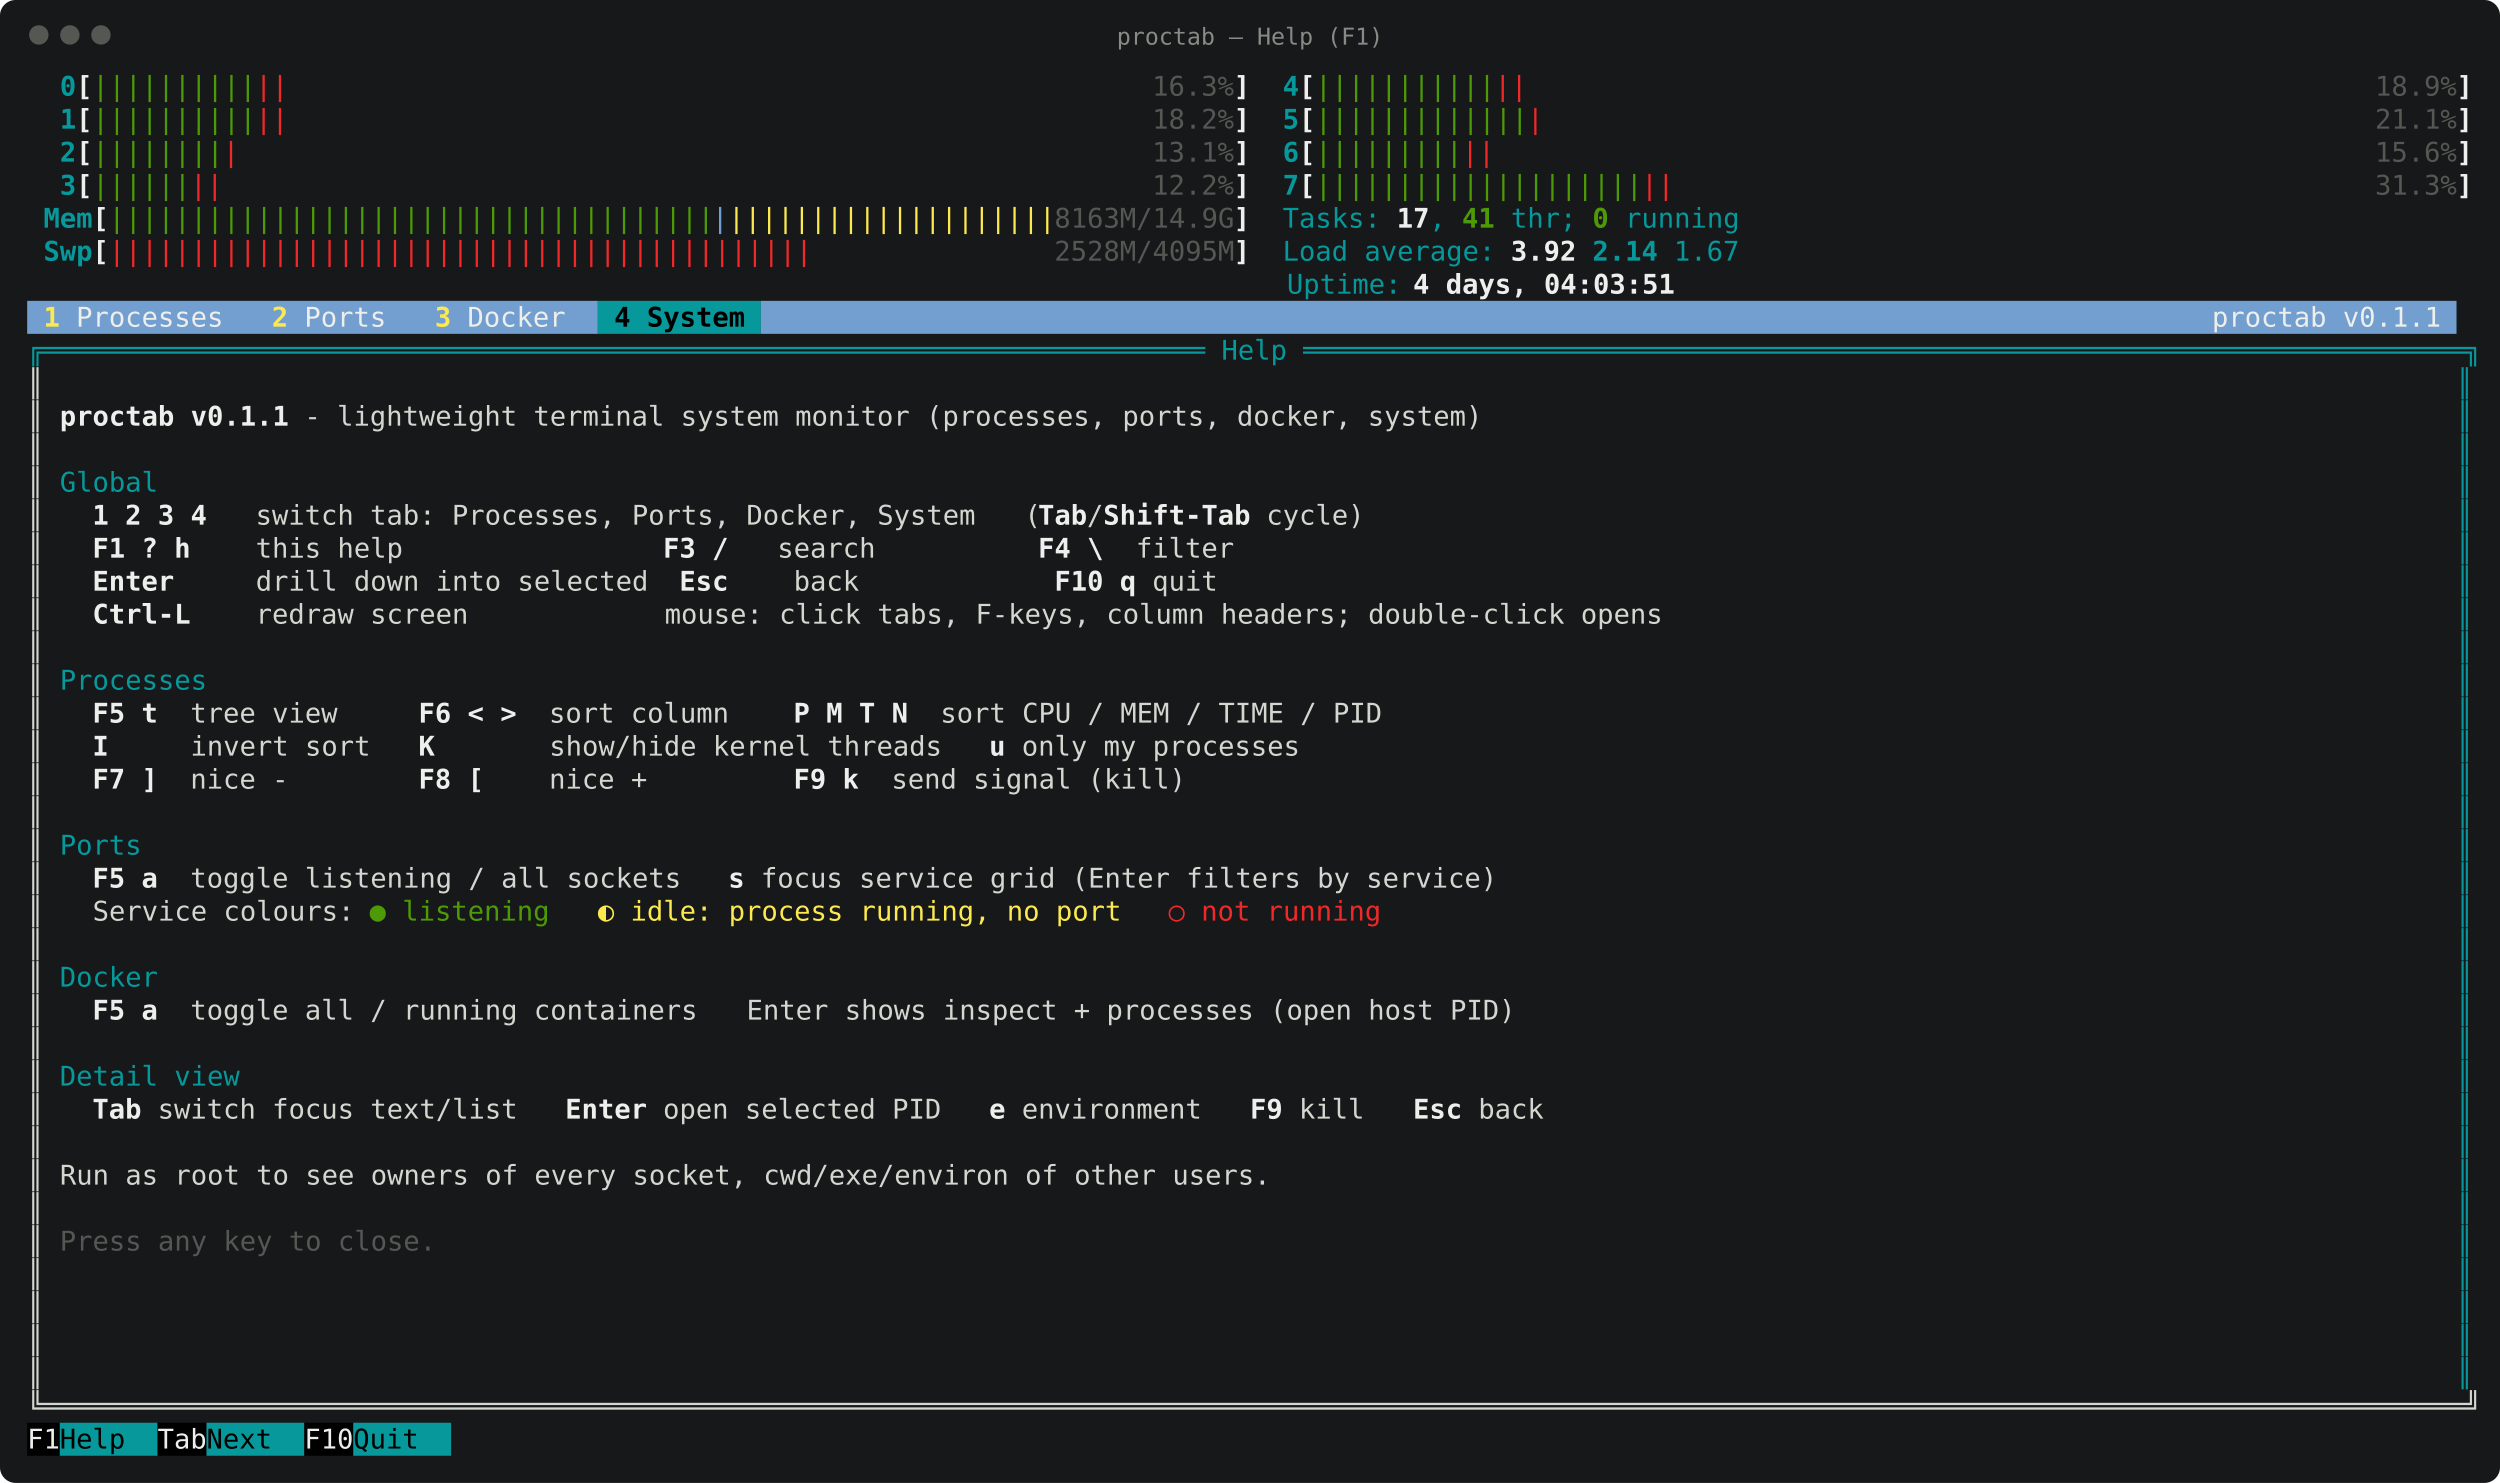
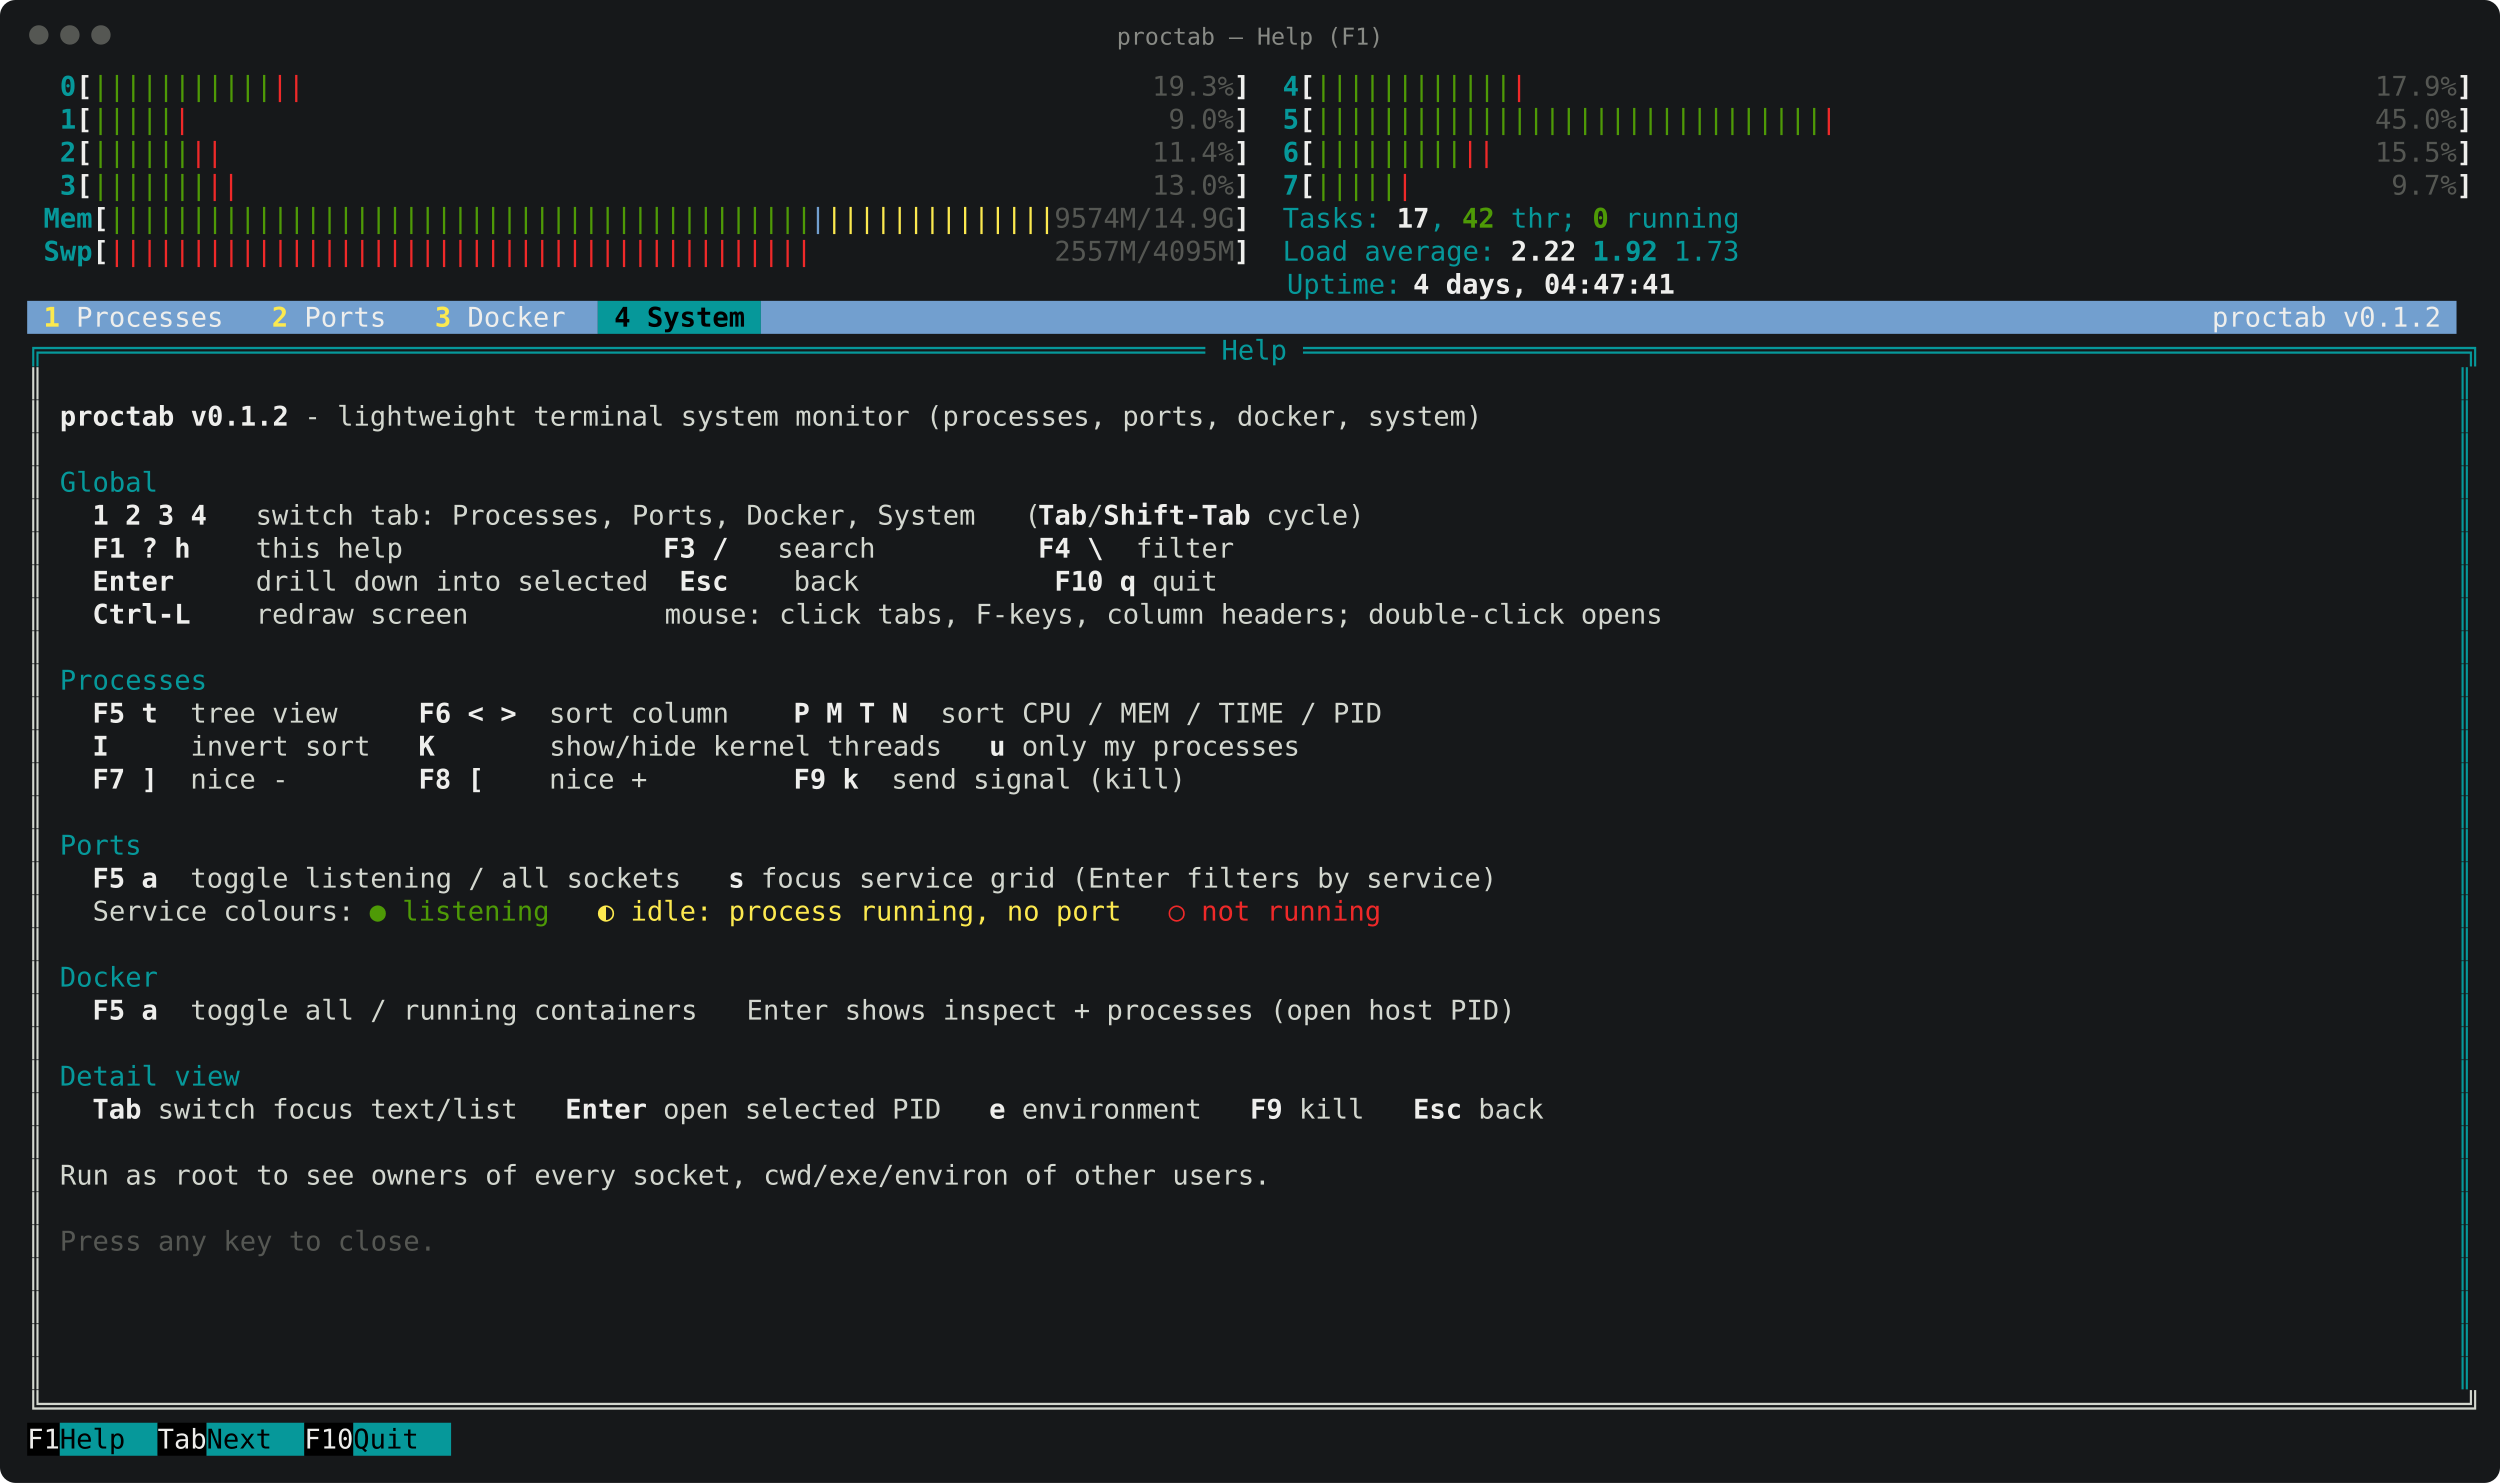
<svg xmlns="http://www.w3.org/2000/svg" width="1288" height="764" viewBox="0 0 1288 764" font-family="DejaVu Sans Mono, Menlo, Consolas, monospace" font-size="14">
  <rect width="100%" height="100%" rx="8" fill="#16181a" />
  <circle cx="20" cy="18" r="5" fill="#555753" />
  <circle cx="36" cy="18" r="5" fill="#555753" />
  <circle cx="52" cy="18" r="5" fill="#555753" />
  <text x="644.0" y="23" fill="#888a85" text-anchor="middle" font-size="12">proctab — Help (F1)</text>
  <text x="22.4" y="49.3" fill="#06989a" font-weight="bold" textLength="16.8" lengthAdjust="spacingAndGlyphs" xml:space="preserve"> 0</text>
  <text x="39.2" y="49.3" fill="#eeeeec" font-weight="bold" textLength="8.4" lengthAdjust="spacingAndGlyphs" xml:space="preserve">[</text>
-   <text x="47.6" y="49.3" fill="#4e9a06" textLength="84.0" lengthAdjust="spacingAndGlyphs" xml:space="preserve">||||||||||</text>
-   <text x="131.6" y="49.3" fill="#ef2929" textLength="16.8" lengthAdjust="spacingAndGlyphs" xml:space="preserve">||</text>
-   <text x="593.6" y="49.3" fill="#555753" textLength="42.0" lengthAdjust="spacingAndGlyphs" xml:space="preserve">16.3%</text>
+   <text x="47.6" y="49.3" fill="#4e9a06" textLength="92.4" lengthAdjust="spacingAndGlyphs" xml:space="preserve">|||||||||||</text>
+   <text x="140.0" y="49.3" fill="#ef2929" textLength="16.8" lengthAdjust="spacingAndGlyphs" xml:space="preserve">||</text>
+   <text x="593.6" y="49.3" fill="#555753" textLength="42.0" lengthAdjust="spacingAndGlyphs" xml:space="preserve">19.3%</text>
  <text x="635.6" y="49.3" fill="#eeeeec" font-weight="bold" textLength="8.4" lengthAdjust="spacingAndGlyphs" xml:space="preserve">]</text>
  <text x="652.4" y="49.3" fill="#06989a" font-weight="bold" textLength="16.8" lengthAdjust="spacingAndGlyphs" xml:space="preserve"> 4</text>
  <text x="669.2" y="49.3" fill="#eeeeec" font-weight="bold" textLength="8.4" lengthAdjust="spacingAndGlyphs" xml:space="preserve">[</text>
-   <text x="677.6" y="49.3" fill="#4e9a06" textLength="92.4" lengthAdjust="spacingAndGlyphs" xml:space="preserve">|||||||||||</text>
-   <text x="770.0" y="49.3" fill="#ef2929" textLength="16.8" lengthAdjust="spacingAndGlyphs" xml:space="preserve">||</text>
-   <text x="1223.6" y="49.3" fill="#555753" textLength="42.0" lengthAdjust="spacingAndGlyphs" xml:space="preserve">18.9%</text>
+   <text x="677.6" y="49.3" fill="#4e9a06" textLength="100.8" lengthAdjust="spacingAndGlyphs" xml:space="preserve">||||||||||||</text>
+   <text x="778.4" y="49.3" fill="#ef2929" textLength="8.4" lengthAdjust="spacingAndGlyphs" xml:space="preserve">|</text>
+   <text x="1223.6" y="49.3" fill="#555753" textLength="42.0" lengthAdjust="spacingAndGlyphs" xml:space="preserve">17.9%</text>
  <text x="1265.6" y="49.3" fill="#eeeeec" font-weight="bold" textLength="8.4" lengthAdjust="spacingAndGlyphs" xml:space="preserve">]</text>
  <text x="22.4" y="66.3" fill="#06989a" font-weight="bold" textLength="16.8" lengthAdjust="spacingAndGlyphs" xml:space="preserve"> 1</text>
  <text x="39.2" y="66.3" fill="#eeeeec" font-weight="bold" textLength="8.4" lengthAdjust="spacingAndGlyphs" xml:space="preserve">[</text>
-   <text x="47.6" y="66.3" fill="#4e9a06" textLength="84.0" lengthAdjust="spacingAndGlyphs" xml:space="preserve">||||||||||</text>
-   <text x="131.6" y="66.3" fill="#ef2929" textLength="16.8" lengthAdjust="spacingAndGlyphs" xml:space="preserve">||</text>
-   <text x="593.6" y="66.3" fill="#555753" textLength="42.0" lengthAdjust="spacingAndGlyphs" xml:space="preserve">18.2%</text>
+   <text x="47.6" y="66.3" fill="#4e9a06" textLength="42.0" lengthAdjust="spacingAndGlyphs" xml:space="preserve">|||||</text>
+   <text x="89.6" y="66.3" fill="#ef2929" textLength="8.4" lengthAdjust="spacingAndGlyphs" xml:space="preserve">|</text>
+   <text x="602.0" y="66.3" fill="#555753" textLength="33.6" lengthAdjust="spacingAndGlyphs" xml:space="preserve">9.0%</text>
  <text x="635.6" y="66.3" fill="#eeeeec" font-weight="bold" textLength="8.4" lengthAdjust="spacingAndGlyphs" xml:space="preserve">]</text>
  <text x="652.4" y="66.3" fill="#06989a" font-weight="bold" textLength="16.8" lengthAdjust="spacingAndGlyphs" xml:space="preserve"> 5</text>
  <text x="669.2" y="66.3" fill="#eeeeec" font-weight="bold" textLength="8.4" lengthAdjust="spacingAndGlyphs" xml:space="preserve">[</text>
-   <text x="677.6" y="66.3" fill="#4e9a06" textLength="109.2" lengthAdjust="spacingAndGlyphs" xml:space="preserve">|||||||||||||</text>
-   <text x="786.8" y="66.3" fill="#ef2929" textLength="8.4" lengthAdjust="spacingAndGlyphs" xml:space="preserve">|</text>
-   <text x="1223.6" y="66.3" fill="#555753" textLength="42.0" lengthAdjust="spacingAndGlyphs" xml:space="preserve">21.1%</text>
+   <text x="677.6" y="66.3" fill="#4e9a06" textLength="260.4" lengthAdjust="spacingAndGlyphs" xml:space="preserve">|||||||||||||||||||||||||||||||</text>
+   <text x="938.0" y="66.3" fill="#ef2929" textLength="8.4" lengthAdjust="spacingAndGlyphs" xml:space="preserve">|</text>
+   <text x="1223.6" y="66.3" fill="#555753" textLength="42.0" lengthAdjust="spacingAndGlyphs" xml:space="preserve">45.0%</text>
  <text x="1265.6" y="66.3" fill="#eeeeec" font-weight="bold" textLength="8.4" lengthAdjust="spacingAndGlyphs" xml:space="preserve">]</text>
  <text x="22.4" y="83.3" fill="#06989a" font-weight="bold" textLength="16.8" lengthAdjust="spacingAndGlyphs" xml:space="preserve"> 2</text>
  <text x="39.2" y="83.3" fill="#eeeeec" font-weight="bold" textLength="8.4" lengthAdjust="spacingAndGlyphs" xml:space="preserve">[</text>
-   <text x="47.6" y="83.3" fill="#4e9a06" textLength="67.2" lengthAdjust="spacingAndGlyphs" xml:space="preserve">||||||||</text>
-   <text x="114.8" y="83.3" fill="#ef2929" textLength="8.4" lengthAdjust="spacingAndGlyphs" xml:space="preserve">|</text>
-   <text x="593.6" y="83.3" fill="#555753" textLength="42.0" lengthAdjust="spacingAndGlyphs" xml:space="preserve">13.1%</text>
+   <text x="47.6" y="83.3" fill="#4e9a06" textLength="50.4" lengthAdjust="spacingAndGlyphs" xml:space="preserve">||||||</text>
+   <text x="98.0" y="83.3" fill="#ef2929" textLength="16.8" lengthAdjust="spacingAndGlyphs" xml:space="preserve">||</text>
+   <text x="593.6" y="83.3" fill="#555753" textLength="42.0" lengthAdjust="spacingAndGlyphs" xml:space="preserve">11.4%</text>
  <text x="635.6" y="83.3" fill="#eeeeec" font-weight="bold" textLength="8.4" lengthAdjust="spacingAndGlyphs" xml:space="preserve">]</text>
  <text x="652.4" y="83.3" fill="#06989a" font-weight="bold" textLength="16.8" lengthAdjust="spacingAndGlyphs" xml:space="preserve"> 6</text>
  <text x="669.2" y="83.3" fill="#eeeeec" font-weight="bold" textLength="8.4" lengthAdjust="spacingAndGlyphs" xml:space="preserve">[</text>
  <text x="677.6" y="83.3" fill="#4e9a06" textLength="75.6" lengthAdjust="spacingAndGlyphs" xml:space="preserve">|||||||||</text>
  <text x="753.2" y="83.3" fill="#ef2929" textLength="16.8" lengthAdjust="spacingAndGlyphs" xml:space="preserve">||</text>
-   <text x="1223.6" y="83.3" fill="#555753" textLength="42.0" lengthAdjust="spacingAndGlyphs" xml:space="preserve">15.6%</text>
+   <text x="1223.6" y="83.3" fill="#555753" textLength="42.0" lengthAdjust="spacingAndGlyphs" xml:space="preserve">15.5%</text>
  <text x="1265.6" y="83.3" fill="#eeeeec" font-weight="bold" textLength="8.4" lengthAdjust="spacingAndGlyphs" xml:space="preserve">]</text>
  <text x="22.4" y="100.3" fill="#06989a" font-weight="bold" textLength="16.8" lengthAdjust="spacingAndGlyphs" xml:space="preserve"> 3</text>
  <text x="39.2" y="100.3" fill="#eeeeec" font-weight="bold" textLength="8.4" lengthAdjust="spacingAndGlyphs" xml:space="preserve">[</text>
-   <text x="47.6" y="100.3" fill="#4e9a06" textLength="50.4" lengthAdjust="spacingAndGlyphs" xml:space="preserve">||||||</text>
-   <text x="98.0" y="100.3" fill="#ef2929" textLength="16.8" lengthAdjust="spacingAndGlyphs" xml:space="preserve">||</text>
-   <text x="593.6" y="100.3" fill="#555753" textLength="42.0" lengthAdjust="spacingAndGlyphs" xml:space="preserve">12.2%</text>
+   <text x="47.6" y="100.3" fill="#4e9a06" textLength="58.8" lengthAdjust="spacingAndGlyphs" xml:space="preserve">|||||||</text>
+   <text x="106.4" y="100.3" fill="#ef2929" textLength="16.8" lengthAdjust="spacingAndGlyphs" xml:space="preserve">||</text>
+   <text x="593.6" y="100.3" fill="#555753" textLength="42.0" lengthAdjust="spacingAndGlyphs" xml:space="preserve">13.0%</text>
  <text x="635.6" y="100.3" fill="#eeeeec" font-weight="bold" textLength="8.4" lengthAdjust="spacingAndGlyphs" xml:space="preserve">]</text>
  <text x="652.4" y="100.3" fill="#06989a" font-weight="bold" textLength="16.8" lengthAdjust="spacingAndGlyphs" xml:space="preserve"> 7</text>
  <text x="669.2" y="100.3" fill="#eeeeec" font-weight="bold" textLength="8.4" lengthAdjust="spacingAndGlyphs" xml:space="preserve">[</text>
-   <text x="677.6" y="100.3" fill="#4e9a06" textLength="168.0" lengthAdjust="spacingAndGlyphs" xml:space="preserve">||||||||||||||||||||</text>
-   <text x="845.6" y="100.3" fill="#ef2929" textLength="16.8" lengthAdjust="spacingAndGlyphs" xml:space="preserve">||</text>
-   <text x="1223.6" y="100.3" fill="#555753" textLength="42.0" lengthAdjust="spacingAndGlyphs" xml:space="preserve">31.3%</text>
+   <text x="677.6" y="100.3" fill="#4e9a06" textLength="42.0" lengthAdjust="spacingAndGlyphs" xml:space="preserve">|||||</text>
+   <text x="719.6" y="100.3" fill="#ef2929" textLength="8.4" lengthAdjust="spacingAndGlyphs" xml:space="preserve">|</text>
+   <text x="1232.0" y="100.3" fill="#555753" textLength="33.6" lengthAdjust="spacingAndGlyphs" xml:space="preserve">9.7%</text>
  <text x="1265.6" y="100.3" fill="#eeeeec" font-weight="bold" textLength="8.4" lengthAdjust="spacingAndGlyphs" xml:space="preserve">]</text>
  <text x="22.4" y="117.3" fill="#06989a" font-weight="bold" textLength="25.2" lengthAdjust="spacingAndGlyphs" xml:space="preserve">Mem</text>
  <text x="47.6" y="117.3" fill="#eeeeec" font-weight="bold" textLength="8.4" lengthAdjust="spacingAndGlyphs" xml:space="preserve">[</text>
-   <text x="56.0" y="117.3" fill="#4e9a06" textLength="310.8" lengthAdjust="spacingAndGlyphs" xml:space="preserve">|||||||||||||||||||||||||||||||||||||</text>
-   <text x="366.8" y="117.3" fill="#729fcf" textLength="8.4" lengthAdjust="spacingAndGlyphs" xml:space="preserve">|</text>
-   <text x="375.2" y="117.3" fill="#fce94f" textLength="168.0" lengthAdjust="spacingAndGlyphs" xml:space="preserve">||||||||||||||||||||</text>
-   <text x="543.2" y="117.3" fill="#555753" textLength="92.4" lengthAdjust="spacingAndGlyphs" xml:space="preserve">8163M/14.9G</text>
+   <text x="56.0" y="117.3" fill="#4e9a06" textLength="361.2" lengthAdjust="spacingAndGlyphs" xml:space="preserve">|||||||||||||||||||||||||||||||||||||||||||</text>
+   <text x="417.2" y="117.3" fill="#729fcf" textLength="8.4" lengthAdjust="spacingAndGlyphs" xml:space="preserve">|</text>
+   <text x="425.6" y="117.3" fill="#fce94f" textLength="117.6" lengthAdjust="spacingAndGlyphs" xml:space="preserve">||||||||||||||</text>
+   <text x="543.2" y="117.3" fill="#555753" textLength="92.4" lengthAdjust="spacingAndGlyphs" xml:space="preserve">9574M/14.9G</text>
  <text x="635.6" y="117.3" fill="#eeeeec" font-weight="bold" textLength="8.4" lengthAdjust="spacingAndGlyphs" xml:space="preserve">]</text>
  <text x="660.8" y="117.3" fill="#06989a" textLength="58.8" lengthAdjust="spacingAndGlyphs" xml:space="preserve">Tasks: </text>
  <text x="719.6" y="117.3" fill="#eeeeec" font-weight="bold" textLength="16.8" lengthAdjust="spacingAndGlyphs" xml:space="preserve">17</text>
  <text x="736.4" y="117.3" fill="#06989a" textLength="16.8" lengthAdjust="spacingAndGlyphs" xml:space="preserve">, </text>
-   <text x="753.2" y="117.3" fill="#4e9a06" font-weight="bold" textLength="16.8" lengthAdjust="spacingAndGlyphs" xml:space="preserve">41</text>
+   <text x="753.2" y="117.3" fill="#4e9a06" font-weight="bold" textLength="16.8" lengthAdjust="spacingAndGlyphs" xml:space="preserve">42</text>
  <text x="770.0" y="117.3" fill="#06989a" textLength="50.4" lengthAdjust="spacingAndGlyphs" xml:space="preserve"> thr; </text>
  <text x="820.4" y="117.3" fill="#4e9a06" font-weight="bold" textLength="8.4" lengthAdjust="spacingAndGlyphs" xml:space="preserve">0</text>
  <text x="828.8" y="117.3" fill="#06989a" textLength="67.2" lengthAdjust="spacingAndGlyphs" xml:space="preserve"> running</text>
  <text x="22.4" y="134.3" fill="#06989a" font-weight="bold" textLength="25.2" lengthAdjust="spacingAndGlyphs" xml:space="preserve">Swp</text>
  <text x="47.6" y="134.3" fill="#eeeeec" font-weight="bold" textLength="8.4" lengthAdjust="spacingAndGlyphs" xml:space="preserve">[</text>
  <text x="56.0" y="134.3" fill="#ef2929" textLength="361.2" lengthAdjust="spacingAndGlyphs" xml:space="preserve">|||||||||||||||||||||||||||||||||||||||||||</text>
-   <text x="543.2" y="134.3" fill="#555753" textLength="92.4" lengthAdjust="spacingAndGlyphs" xml:space="preserve">2528M/4095M</text>
+   <text x="543.2" y="134.3" fill="#555753" textLength="92.4" lengthAdjust="spacingAndGlyphs" xml:space="preserve">2557M/4095M</text>
  <text x="635.6" y="134.3" fill="#eeeeec" font-weight="bold" textLength="8.4" lengthAdjust="spacingAndGlyphs" xml:space="preserve">]</text>
  <text x="660.8" y="134.3" fill="#06989a" textLength="117.6" lengthAdjust="spacingAndGlyphs" xml:space="preserve">Load average: </text>
-   <text x="778.4" y="134.3" fill="#eeeeec" font-weight="bold" textLength="42.0" lengthAdjust="spacingAndGlyphs" xml:space="preserve">3.92 </text>
-   <text x="820.4" y="134.3" fill="#06989a" font-weight="bold" textLength="42.0" lengthAdjust="spacingAndGlyphs" xml:space="preserve">2.14 </text>
-   <text x="862.4" y="134.3" fill="#06989a" textLength="33.6" lengthAdjust="spacingAndGlyphs" xml:space="preserve">1.67</text>
+   <text x="778.4" y="134.3" fill="#eeeeec" font-weight="bold" textLength="42.0" lengthAdjust="spacingAndGlyphs" xml:space="preserve">2.22 </text>
+   <text x="820.4" y="134.3" fill="#06989a" font-weight="bold" textLength="42.0" lengthAdjust="spacingAndGlyphs" xml:space="preserve">1.92 </text>
+   <text x="862.4" y="134.3" fill="#06989a" textLength="33.6" lengthAdjust="spacingAndGlyphs" xml:space="preserve">1.73</text>
  <text x="14.0" y="151.3" fill="#06989a" textLength="714.0" lengthAdjust="spacingAndGlyphs" xml:space="preserve">                                                                             Uptime: </text>
-   <text x="728.0" y="151.3" fill="#eeeeec" font-weight="bold" textLength="134.4" lengthAdjust="spacingAndGlyphs" xml:space="preserve">4 days, 04:03:51</text>
+   <text x="728.0" y="151.3" fill="#eeeeec" font-weight="bold" textLength="134.4" lengthAdjust="spacingAndGlyphs" xml:space="preserve">4 days, 04:47:41</text>
  <rect x="14.0" y="155.0" width="294.0" height="17.0" fill="#729fcf" />
  <rect x="308.0" y="155.0" width="84.0" height="17.0" fill="#06989a" />
  <rect x="392.0" y="155.0" width="873.6" height="17.0" fill="#729fcf" />
  <text x="14.0" y="168.3" fill="#fce94f" font-weight="bold" textLength="16.8" lengthAdjust="spacingAndGlyphs" xml:space="preserve"> 1</text>
  <text x="30.8" y="168.3" fill="#eeeeec" textLength="92.4" lengthAdjust="spacingAndGlyphs" xml:space="preserve"> Processes </text>
  <text x="131.6" y="168.3" fill="#fce94f" font-weight="bold" textLength="16.8" lengthAdjust="spacingAndGlyphs" xml:space="preserve"> 2</text>
  <text x="148.4" y="168.3" fill="#eeeeec" textLength="58.8" lengthAdjust="spacingAndGlyphs" xml:space="preserve"> Ports </text>
  <text x="215.6" y="168.3" fill="#fce94f" font-weight="bold" textLength="16.8" lengthAdjust="spacingAndGlyphs" xml:space="preserve"> 3</text>
  <text x="232.4" y="168.3" fill="#eeeeec" textLength="67.2" lengthAdjust="spacingAndGlyphs" xml:space="preserve"> Docker </text>
  <text x="308.0" y="168.3" fill="#000000" font-weight="bold" textLength="84.0" lengthAdjust="spacingAndGlyphs" xml:space="preserve"> 4 System </text>
-   <text x="1139.6" y="168.3" fill="#eeeeec" textLength="126.0" lengthAdjust="spacingAndGlyphs" xml:space="preserve">proctab v0.1.1 </text>
+   <text x="1139.6" y="168.3" fill="#eeeeec" textLength="126.0" lengthAdjust="spacingAndGlyphs" xml:space="preserve">proctab v0.1.2 </text>
  <text x="14.0" y="185.3" fill="#06989a" textLength="1260.0" lengthAdjust="spacingAndGlyphs" xml:space="preserve">╔═══════════════════════════════════════════════════════════════════════ Help ═══════════════════════════════════════════════════════════════════════╗</text>
  <text x="14.0" y="202.3" fill="#d3d7cf" textLength="1251.6" lengthAdjust="spacingAndGlyphs" xml:space="preserve">║                                                                                                                                                    </text>
  <text x="1265.6" y="202.3" fill="#06989a" textLength="8.4" lengthAdjust="spacingAndGlyphs" xml:space="preserve">║</text>
  <text x="14.0" y="219.3" fill="#d3d7cf" textLength="16.8" lengthAdjust="spacingAndGlyphs" xml:space="preserve">║ </text>
-   <text x="30.8" y="219.3" fill="#eeeeec" font-weight="bold" textLength="117.6" lengthAdjust="spacingAndGlyphs" xml:space="preserve">proctab v0.1.1</text>
+   <text x="30.8" y="219.3" fill="#eeeeec" font-weight="bold" textLength="117.6" lengthAdjust="spacingAndGlyphs" xml:space="preserve">proctab v0.1.2</text>
  <text x="148.4" y="219.3" fill="#d3d7cf" textLength="1117.2" lengthAdjust="spacingAndGlyphs" xml:space="preserve"> - lightweight terminal system monitor (processes, ports, docker, system)                                                            </text>
  <text x="1265.6" y="219.3" fill="#06989a" textLength="8.4" lengthAdjust="spacingAndGlyphs" xml:space="preserve">║</text>
  <text x="14.0" y="236.3" fill="#d3d7cf" textLength="1251.6" lengthAdjust="spacingAndGlyphs" xml:space="preserve">║                                                                                                                                                    </text>
  <text x="1265.6" y="236.3" fill="#06989a" textLength="8.4" lengthAdjust="spacingAndGlyphs" xml:space="preserve">║</text>
  <text x="14.0" y="253.3" fill="#d3d7cf" textLength="16.8" lengthAdjust="spacingAndGlyphs" xml:space="preserve">║ </text>
  <text x="30.8" y="253.3" fill="#06989a" textLength="50.4" lengthAdjust="spacingAndGlyphs" xml:space="preserve">Global</text>
  <text x="1265.6" y="253.3" fill="#06989a" textLength="8.4" lengthAdjust="spacingAndGlyphs" xml:space="preserve">║</text>
  <text x="14.0" y="270.3" fill="#d3d7cf" textLength="33.6" lengthAdjust="spacingAndGlyphs" xml:space="preserve">║   </text>
  <text x="47.6" y="270.3" fill="#eeeeec" font-weight="bold" textLength="58.8" lengthAdjust="spacingAndGlyphs" xml:space="preserve">1 2 3 4</text>
  <text x="106.4" y="270.3" fill="#d3d7cf" textLength="428.4" lengthAdjust="spacingAndGlyphs" xml:space="preserve">   switch tab: Processes, Ports, Docker, System   (</text>
  <text x="534.8" y="270.3" fill="#eeeeec" font-weight="bold" textLength="25.2" lengthAdjust="spacingAndGlyphs" xml:space="preserve">Tab</text>
  <text x="560.0" y="270.3" fill="#d3d7cf" textLength="8.4" lengthAdjust="spacingAndGlyphs" xml:space="preserve">/</text>
  <text x="568.4" y="270.3" fill="#eeeeec" font-weight="bold" textLength="75.6" lengthAdjust="spacingAndGlyphs" xml:space="preserve">Shift-Tab</text>
  <text x="644.0" y="270.3" fill="#d3d7cf" textLength="621.6" lengthAdjust="spacingAndGlyphs" xml:space="preserve"> cycle)                                                                   </text>
  <text x="1265.6" y="270.3" fill="#06989a" textLength="8.4" lengthAdjust="spacingAndGlyphs" xml:space="preserve">║</text>
  <text x="14.0" y="287.3" fill="#d3d7cf" textLength="33.6" lengthAdjust="spacingAndGlyphs" xml:space="preserve">║   </text>
  <text x="47.6" y="287.3" fill="#eeeeec" font-weight="bold" textLength="50.4" lengthAdjust="spacingAndGlyphs" xml:space="preserve">F1 ? h</text>
  <text x="98.0" y="287.3" fill="#d3d7cf" textLength="243.6" lengthAdjust="spacingAndGlyphs" xml:space="preserve">    this help                </text>
  <text x="341.6" y="287.3" fill="#eeeeec" font-weight="bold" textLength="33.6" lengthAdjust="spacingAndGlyphs" xml:space="preserve">F3 /</text>
  <text x="375.2" y="287.3" fill="#d3d7cf" textLength="159.6" lengthAdjust="spacingAndGlyphs" xml:space="preserve">   search          </text>
  <text x="534.8" y="287.3" fill="#eeeeec" font-weight="bold" textLength="33.6" lengthAdjust="spacingAndGlyphs" xml:space="preserve">F4 \</text>
  <text x="568.4" y="287.3" fill="#d3d7cf" textLength="697.2" lengthAdjust="spacingAndGlyphs" xml:space="preserve">  filter                                                                           </text>
  <text x="1265.6" y="287.3" fill="#06989a" textLength="8.4" lengthAdjust="spacingAndGlyphs" xml:space="preserve">║</text>
  <text x="14.0" y="304.3" fill="#d3d7cf" textLength="33.6" lengthAdjust="spacingAndGlyphs" xml:space="preserve">║   </text>
  <text x="47.6" y="304.3" fill="#eeeeec" font-weight="bold" textLength="42.0" lengthAdjust="spacingAndGlyphs" xml:space="preserve">Enter</text>
  <text x="89.6" y="304.3" fill="#d3d7cf" textLength="260.4" lengthAdjust="spacingAndGlyphs" xml:space="preserve">     drill down into selected  </text>
  <text x="350.0" y="304.3" fill="#eeeeec" font-weight="bold" textLength="25.2" lengthAdjust="spacingAndGlyphs" xml:space="preserve">Esc</text>
  <text x="375.2" y="304.3" fill="#d3d7cf" textLength="168.0" lengthAdjust="spacingAndGlyphs" xml:space="preserve">    back            </text>
  <text x="543.2" y="304.3" fill="#eeeeec" font-weight="bold" textLength="42.0" lengthAdjust="spacingAndGlyphs" xml:space="preserve">F10 q</text>
  <text x="585.2" y="304.3" fill="#d3d7cf" textLength="680.4" lengthAdjust="spacingAndGlyphs" xml:space="preserve"> quit                                                                            </text>
  <text x="1265.6" y="304.3" fill="#06989a" textLength="8.4" lengthAdjust="spacingAndGlyphs" xml:space="preserve">║</text>
  <text x="14.0" y="321.3" fill="#d3d7cf" textLength="33.6" lengthAdjust="spacingAndGlyphs" xml:space="preserve">║   </text>
  <text x="47.6" y="321.3" fill="#eeeeec" font-weight="bold" textLength="50.4" lengthAdjust="spacingAndGlyphs" xml:space="preserve">Ctrl-L</text>
  <text x="98.0" y="321.3" fill="#d3d7cf" textLength="1167.6" lengthAdjust="spacingAndGlyphs" xml:space="preserve">    redraw screen            mouse: click tabs, F-keys, column headers; double-click opens                                                 </text>
  <text x="1265.6" y="321.3" fill="#06989a" textLength="8.4" lengthAdjust="spacingAndGlyphs" xml:space="preserve">║</text>
  <text x="14.0" y="338.3" fill="#d3d7cf" textLength="1251.6" lengthAdjust="spacingAndGlyphs" xml:space="preserve">║                                                                                                                                                    </text>
  <text x="1265.6" y="338.3" fill="#06989a" textLength="8.4" lengthAdjust="spacingAndGlyphs" xml:space="preserve">║</text>
  <text x="14.0" y="355.3" fill="#d3d7cf" textLength="16.8" lengthAdjust="spacingAndGlyphs" xml:space="preserve">║ </text>
  <text x="30.8" y="355.3" fill="#06989a" textLength="75.6" lengthAdjust="spacingAndGlyphs" xml:space="preserve">Processes</text>
  <text x="1265.6" y="355.3" fill="#06989a" textLength="8.4" lengthAdjust="spacingAndGlyphs" xml:space="preserve">║</text>
  <text x="14.0" y="372.3" fill="#d3d7cf" textLength="33.6" lengthAdjust="spacingAndGlyphs" xml:space="preserve">║   </text>
  <text x="47.6" y="372.3" fill="#eeeeec" font-weight="bold" textLength="33.6" lengthAdjust="spacingAndGlyphs" xml:space="preserve">F5 t</text>
  <text x="81.2" y="372.3" fill="#d3d7cf" textLength="134.4" lengthAdjust="spacingAndGlyphs" xml:space="preserve">  tree view     </text>
  <text x="215.6" y="372.3" fill="#eeeeec" font-weight="bold" textLength="50.4" lengthAdjust="spacingAndGlyphs" xml:space="preserve">F6 &lt; &gt;</text>
  <text x="266.0" y="372.3" fill="#d3d7cf" textLength="142.8" lengthAdjust="spacingAndGlyphs" xml:space="preserve">  sort column    </text>
  <text x="408.8" y="372.3" fill="#eeeeec" font-weight="bold" textLength="58.8" lengthAdjust="spacingAndGlyphs" xml:space="preserve">P M T N</text>
  <text x="467.6" y="372.3" fill="#d3d7cf" textLength="798.0" lengthAdjust="spacingAndGlyphs" xml:space="preserve">  sort CPU / MEM / TIME / PID                                                                  </text>
  <text x="1265.6" y="372.3" fill="#06989a" textLength="8.4" lengthAdjust="spacingAndGlyphs" xml:space="preserve">║</text>
  <text x="14.0" y="389.3" fill="#d3d7cf" textLength="33.6" lengthAdjust="spacingAndGlyphs" xml:space="preserve">║   </text>
  <text x="47.6" y="389.3" fill="#eeeeec" font-weight="bold" textLength="8.4" lengthAdjust="spacingAndGlyphs" xml:space="preserve">I</text>
  <text x="56.0" y="389.3" fill="#d3d7cf" textLength="159.6" lengthAdjust="spacingAndGlyphs" xml:space="preserve">     invert sort   </text>
  <text x="215.6" y="389.3" fill="#eeeeec" font-weight="bold" textLength="8.4" lengthAdjust="spacingAndGlyphs" xml:space="preserve">K</text>
  <text x="224.0" y="389.3" fill="#d3d7cf" textLength="285.6" lengthAdjust="spacingAndGlyphs" xml:space="preserve">       show/hide kernel threads   </text>
  <text x="509.6" y="389.3" fill="#eeeeec" font-weight="bold" textLength="8.4" lengthAdjust="spacingAndGlyphs" xml:space="preserve">u</text>
  <text x="518.0" y="389.3" fill="#d3d7cf" textLength="747.6" lengthAdjust="spacingAndGlyphs" xml:space="preserve"> only my processes                                                                       </text>
  <text x="1265.6" y="389.3" fill="#06989a" textLength="8.4" lengthAdjust="spacingAndGlyphs" xml:space="preserve">║</text>
  <text x="14.0" y="406.3" fill="#d3d7cf" textLength="33.6" lengthAdjust="spacingAndGlyphs" xml:space="preserve">║   </text>
  <text x="47.6" y="406.3" fill="#eeeeec" font-weight="bold" textLength="33.6" lengthAdjust="spacingAndGlyphs" xml:space="preserve">F7 ]</text>
  <text x="81.2" y="406.3" fill="#d3d7cf" textLength="134.4" lengthAdjust="spacingAndGlyphs" xml:space="preserve">  nice -        </text>
  <text x="215.6" y="406.3" fill="#eeeeec" font-weight="bold" textLength="33.6" lengthAdjust="spacingAndGlyphs" xml:space="preserve">F8 [</text>
  <text x="249.2" y="406.3" fill="#d3d7cf" textLength="159.6" lengthAdjust="spacingAndGlyphs" xml:space="preserve">    nice +         </text>
  <text x="408.8" y="406.3" fill="#eeeeec" font-weight="bold" textLength="33.6" lengthAdjust="spacingAndGlyphs" xml:space="preserve">F9 k</text>
  <text x="442.4" y="406.3" fill="#d3d7cf" textLength="823.2" lengthAdjust="spacingAndGlyphs" xml:space="preserve">  send signal (kill)                                                                              </text>
  <text x="1265.6" y="406.3" fill="#06989a" textLength="8.4" lengthAdjust="spacingAndGlyphs" xml:space="preserve">║</text>
  <text x="14.0" y="423.3" fill="#d3d7cf" textLength="1251.6" lengthAdjust="spacingAndGlyphs" xml:space="preserve">║                                                                                                                                                    </text>
  <text x="1265.6" y="423.3" fill="#06989a" textLength="8.4" lengthAdjust="spacingAndGlyphs" xml:space="preserve">║</text>
  <text x="14.0" y="440.3" fill="#d3d7cf" textLength="16.8" lengthAdjust="spacingAndGlyphs" xml:space="preserve">║ </text>
  <text x="30.8" y="440.3" fill="#06989a" textLength="42.0" lengthAdjust="spacingAndGlyphs" xml:space="preserve">Ports</text>
  <text x="1265.6" y="440.3" fill="#06989a" textLength="8.4" lengthAdjust="spacingAndGlyphs" xml:space="preserve">║</text>
  <text x="14.0" y="457.3" fill="#d3d7cf" textLength="33.6" lengthAdjust="spacingAndGlyphs" xml:space="preserve">║   </text>
  <text x="47.6" y="457.3" fill="#eeeeec" font-weight="bold" textLength="33.6" lengthAdjust="spacingAndGlyphs" xml:space="preserve">F5 a</text>
  <text x="81.2" y="457.3" fill="#d3d7cf" textLength="294.0" lengthAdjust="spacingAndGlyphs" xml:space="preserve">  toggle listening / all sockets   </text>
  <text x="375.2" y="457.3" fill="#eeeeec" font-weight="bold" textLength="8.4" lengthAdjust="spacingAndGlyphs" xml:space="preserve">s</text>
  <text x="383.6" y="457.3" fill="#d3d7cf" textLength="882.0" lengthAdjust="spacingAndGlyphs" xml:space="preserve"> focus service grid (Enter filters by service)                                                           </text>
  <text x="1265.6" y="457.3" fill="#06989a" textLength="8.4" lengthAdjust="spacingAndGlyphs" xml:space="preserve">║</text>
  <text x="14.0" y="474.3" fill="#d3d7cf" textLength="176.4" lengthAdjust="spacingAndGlyphs" xml:space="preserve">║   Service colours: </text>
  <text x="190.4" y="474.3" fill="#4e9a06" textLength="92.4" lengthAdjust="spacingAndGlyphs" xml:space="preserve">● listening</text>
  <text x="308.0" y="474.3" fill="#fce94f" textLength="268.8" lengthAdjust="spacingAndGlyphs" xml:space="preserve">◐ idle: process running, no port</text>
  <text x="602.0" y="474.3" fill="#ef2929" textLength="109.2" lengthAdjust="spacingAndGlyphs" xml:space="preserve">○ not running</text>
  <text x="1265.6" y="474.3" fill="#06989a" textLength="8.4" lengthAdjust="spacingAndGlyphs" xml:space="preserve">║</text>
  <text x="14.0" y="491.3" fill="#d3d7cf" textLength="1251.6" lengthAdjust="spacingAndGlyphs" xml:space="preserve">║                                                                                                                                                    </text>
  <text x="1265.6" y="491.3" fill="#06989a" textLength="8.4" lengthAdjust="spacingAndGlyphs" xml:space="preserve">║</text>
  <text x="14.0" y="508.3" fill="#d3d7cf" textLength="16.8" lengthAdjust="spacingAndGlyphs" xml:space="preserve">║ </text>
  <text x="30.8" y="508.3" fill="#06989a" textLength="50.4" lengthAdjust="spacingAndGlyphs" xml:space="preserve">Docker</text>
  <text x="1265.6" y="508.3" fill="#06989a" textLength="8.4" lengthAdjust="spacingAndGlyphs" xml:space="preserve">║</text>
  <text x="14.0" y="525.3" fill="#d3d7cf" textLength="33.6" lengthAdjust="spacingAndGlyphs" xml:space="preserve">║   </text>
  <text x="47.6" y="525.3" fill="#eeeeec" font-weight="bold" textLength="33.6" lengthAdjust="spacingAndGlyphs" xml:space="preserve">F5 a</text>
  <text x="81.2" y="525.3" fill="#d3d7cf" textLength="1184.4" lengthAdjust="spacingAndGlyphs" xml:space="preserve">  toggle all / running containers   Enter shows inspect + processes (open host PID)                                                          </text>
  <text x="1265.6" y="525.3" fill="#06989a" textLength="8.4" lengthAdjust="spacingAndGlyphs" xml:space="preserve">║</text>
  <text x="14.0" y="542.3" fill="#d3d7cf" textLength="1251.6" lengthAdjust="spacingAndGlyphs" xml:space="preserve">║                                                                                                                                                    </text>
  <text x="1265.6" y="542.3" fill="#06989a" textLength="8.4" lengthAdjust="spacingAndGlyphs" xml:space="preserve">║</text>
  <text x="14.0" y="559.3" fill="#d3d7cf" textLength="16.8" lengthAdjust="spacingAndGlyphs" xml:space="preserve">║ </text>
  <text x="30.8" y="559.3" fill="#06989a" textLength="92.4" lengthAdjust="spacingAndGlyphs" xml:space="preserve">Detail view</text>
  <text x="1265.6" y="559.3" fill="#06989a" textLength="8.4" lengthAdjust="spacingAndGlyphs" xml:space="preserve">║</text>
  <text x="14.0" y="576.3" fill="#d3d7cf" textLength="33.6" lengthAdjust="spacingAndGlyphs" xml:space="preserve">║   </text>
  <text x="47.6" y="576.3" fill="#eeeeec" font-weight="bold" textLength="25.2" lengthAdjust="spacingAndGlyphs" xml:space="preserve">Tab</text>
  <text x="72.8" y="576.3" fill="#d3d7cf" textLength="218.4" lengthAdjust="spacingAndGlyphs" xml:space="preserve"> switch focus text/list   </text>
  <text x="291.2" y="576.3" fill="#eeeeec" font-weight="bold" textLength="42.0" lengthAdjust="spacingAndGlyphs" xml:space="preserve">Enter</text>
  <text x="333.2" y="576.3" fill="#d3d7cf" textLength="176.4" lengthAdjust="spacingAndGlyphs" xml:space="preserve"> open selected PID   </text>
  <text x="509.6" y="576.3" fill="#eeeeec" font-weight="bold" textLength="8.4" lengthAdjust="spacingAndGlyphs" xml:space="preserve">e</text>
  <text x="518.0" y="576.3" fill="#d3d7cf" textLength="126.0" lengthAdjust="spacingAndGlyphs" xml:space="preserve"> environment   </text>
  <text x="644.0" y="576.3" fill="#eeeeec" font-weight="bold" textLength="16.8" lengthAdjust="spacingAndGlyphs" xml:space="preserve">F9</text>
  <text x="660.8" y="576.3" fill="#d3d7cf" textLength="67.2" lengthAdjust="spacingAndGlyphs" xml:space="preserve"> kill   </text>
  <text x="728.0" y="576.3" fill="#eeeeec" font-weight="bold" textLength="25.2" lengthAdjust="spacingAndGlyphs" xml:space="preserve">Esc</text>
  <text x="753.2" y="576.3" fill="#d3d7cf" textLength="512.4" lengthAdjust="spacingAndGlyphs" xml:space="preserve"> back                                                        </text>
  <text x="1265.6" y="576.3" fill="#06989a" textLength="8.4" lengthAdjust="spacingAndGlyphs" xml:space="preserve">║</text>
  <text x="14.0" y="593.3" fill="#d3d7cf" textLength="1251.6" lengthAdjust="spacingAndGlyphs" xml:space="preserve">║                                                                                                                                                    </text>
  <text x="1265.6" y="593.3" fill="#06989a" textLength="8.4" lengthAdjust="spacingAndGlyphs" xml:space="preserve">║</text>
  <text x="14.0" y="610.3" fill="#d3d7cf" textLength="1251.6" lengthAdjust="spacingAndGlyphs" xml:space="preserve">║ Run as root to see owners of every socket, cwd/exe/environ of other users.                                                                         </text>
  <text x="1265.6" y="610.3" fill="#06989a" textLength="8.4" lengthAdjust="spacingAndGlyphs" xml:space="preserve">║</text>
  <text x="14.0" y="627.3" fill="#d3d7cf" textLength="1251.6" lengthAdjust="spacingAndGlyphs" xml:space="preserve">║                                                                                                                                                    </text>
  <text x="1265.6" y="627.3" fill="#06989a" textLength="8.4" lengthAdjust="spacingAndGlyphs" xml:space="preserve">║</text>
  <text x="14.0" y="644.3" fill="#d3d7cf" textLength="16.8" lengthAdjust="spacingAndGlyphs" xml:space="preserve">║ </text>
  <text x="30.8" y="644.3" fill="#555753" textLength="193.2" lengthAdjust="spacingAndGlyphs" xml:space="preserve">Press any key to close.</text>
  <text x="1265.6" y="644.3" fill="#06989a" textLength="8.4" lengthAdjust="spacingAndGlyphs" xml:space="preserve">║</text>
  <text x="14.0" y="661.3" fill="#d3d7cf" textLength="1251.6" lengthAdjust="spacingAndGlyphs" xml:space="preserve">║                                                                                                                                                    </text>
  <text x="1265.6" y="661.3" fill="#06989a" textLength="8.4" lengthAdjust="spacingAndGlyphs" xml:space="preserve">║</text>
  <text x="14.0" y="678.3" fill="#d3d7cf" textLength="1251.6" lengthAdjust="spacingAndGlyphs" xml:space="preserve">║                                                                                                                                                    </text>
  <text x="1265.6" y="678.3" fill="#06989a" textLength="8.4" lengthAdjust="spacingAndGlyphs" xml:space="preserve">║</text>
  <text x="14.0" y="695.3" fill="#d3d7cf" textLength="1251.6" lengthAdjust="spacingAndGlyphs" xml:space="preserve">║                                                                                                                                                    </text>
  <text x="1265.6" y="695.3" fill="#06989a" textLength="8.4" lengthAdjust="spacingAndGlyphs" xml:space="preserve">║</text>
  <text x="14.0" y="712.3" fill="#d3d7cf" textLength="1251.6" lengthAdjust="spacingAndGlyphs" xml:space="preserve">║                                                                                                                                                    </text>
  <text x="1265.6" y="712.3" fill="#06989a" textLength="8.4" lengthAdjust="spacingAndGlyphs" xml:space="preserve">║</text>
  <text x="14.0" y="729.3" fill="#d3d7cf" textLength="1260.0" lengthAdjust="spacingAndGlyphs" xml:space="preserve">╚════════════════════════════════════════════════════════════════════════════════════════════════════════════════════════════════════════════════════╝</text>
  <rect x="14.0" y="733.0" width="16.8" height="17.0" fill="#000000" />
  <rect x="30.8" y="733.0" width="50.4" height="17.0" fill="#06989a" />
  <rect x="81.2" y="733.0" width="25.2" height="17.0" fill="#000000" />
  <rect x="106.4" y="733.0" width="50.4" height="17.0" fill="#06989a" />
  <rect x="156.8" y="733.0" width="25.2" height="17.0" fill="#000000" />
  <rect x="182.0" y="733.0" width="50.4" height="17.0" fill="#06989a" />
  <text x="14.0" y="746.3" fill="#eeeeec" textLength="16.8" lengthAdjust="spacingAndGlyphs" xml:space="preserve">F1</text>
  <text x="30.8" y="746.3" fill="#000000" textLength="50.4" lengthAdjust="spacingAndGlyphs" xml:space="preserve">Help  </text>
  <text x="81.2" y="746.3" fill="#eeeeec" textLength="25.2" lengthAdjust="spacingAndGlyphs" xml:space="preserve">Tab</text>
  <text x="106.4" y="746.3" fill="#000000" textLength="50.4" lengthAdjust="spacingAndGlyphs" xml:space="preserve">Next  </text>
  <text x="156.8" y="746.3" fill="#eeeeec" textLength="25.2" lengthAdjust="spacingAndGlyphs" xml:space="preserve">F10</text>
  <text x="182.0" y="746.3" fill="#000000" textLength="50.4" lengthAdjust="spacingAndGlyphs" xml:space="preserve">Quit  </text>
</svg>
